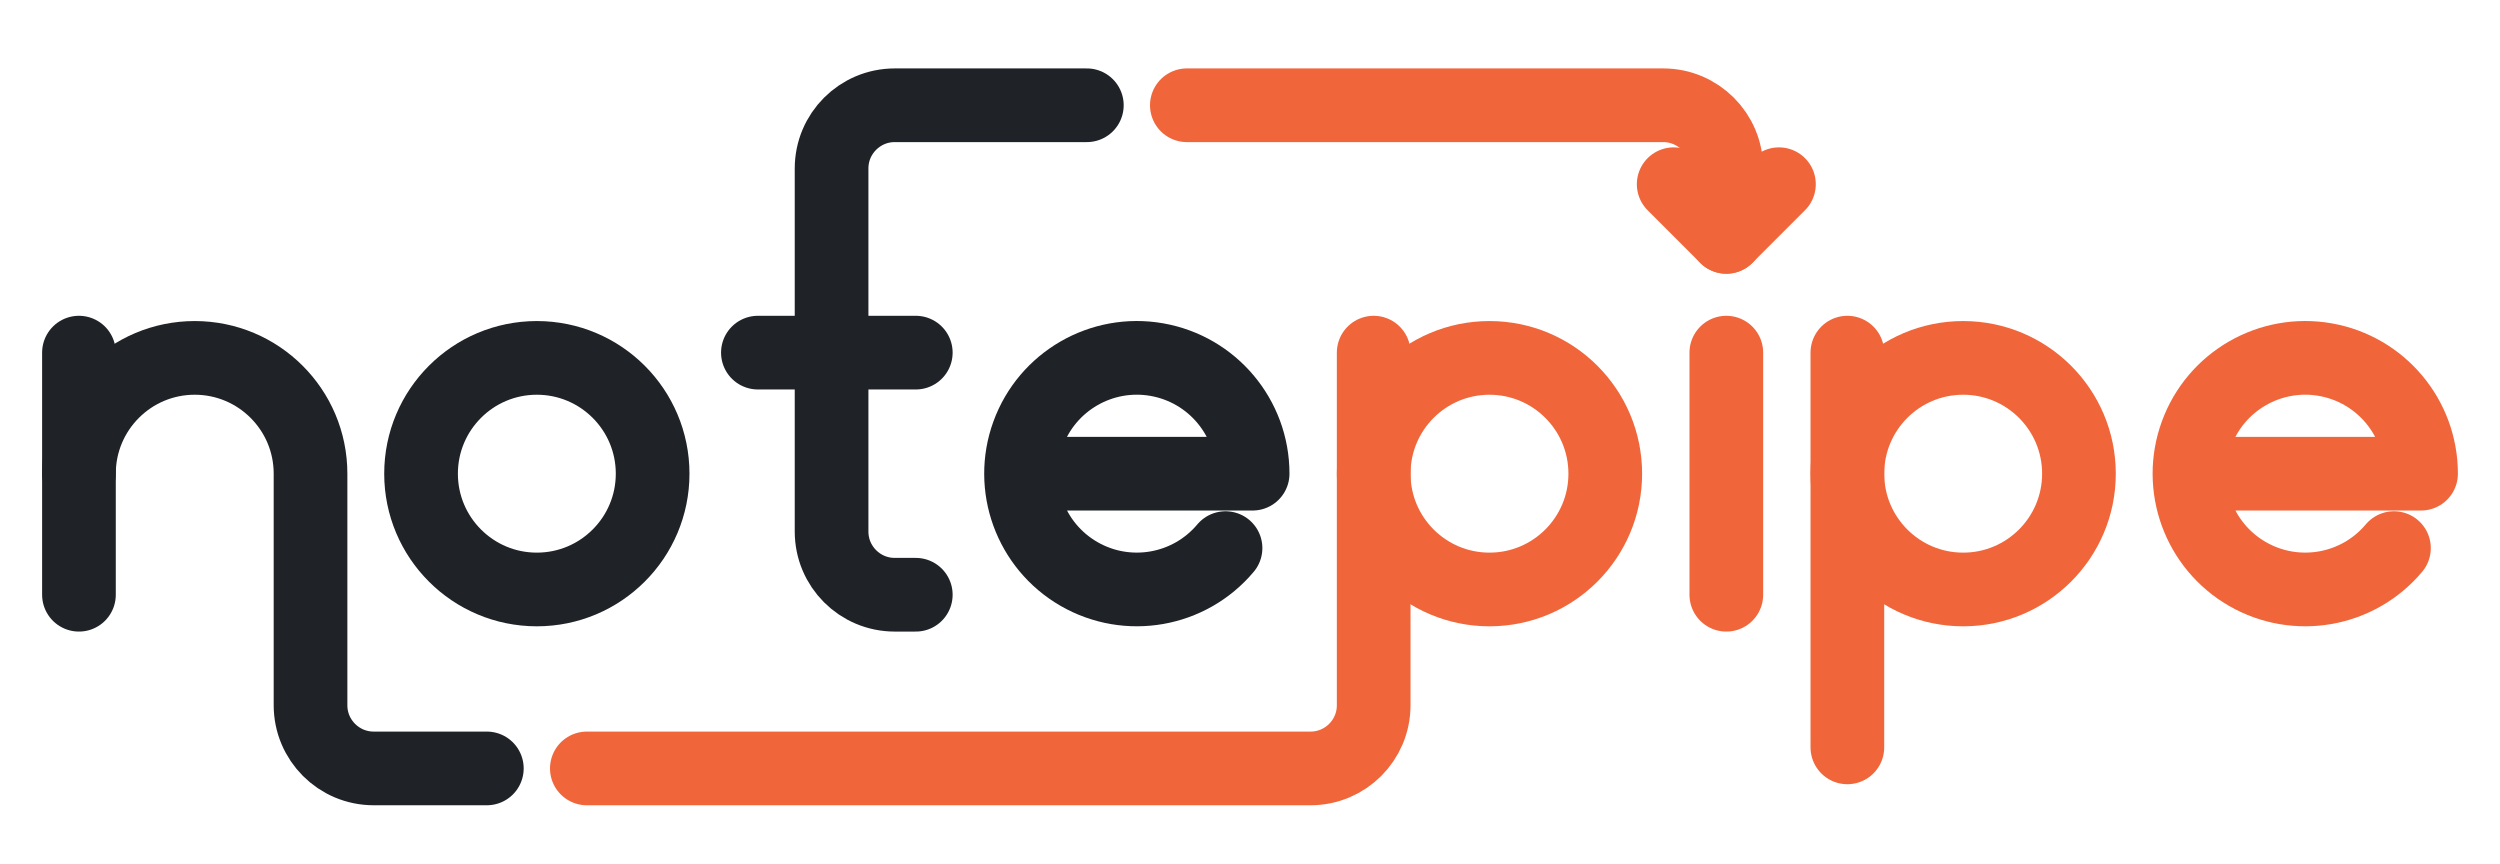
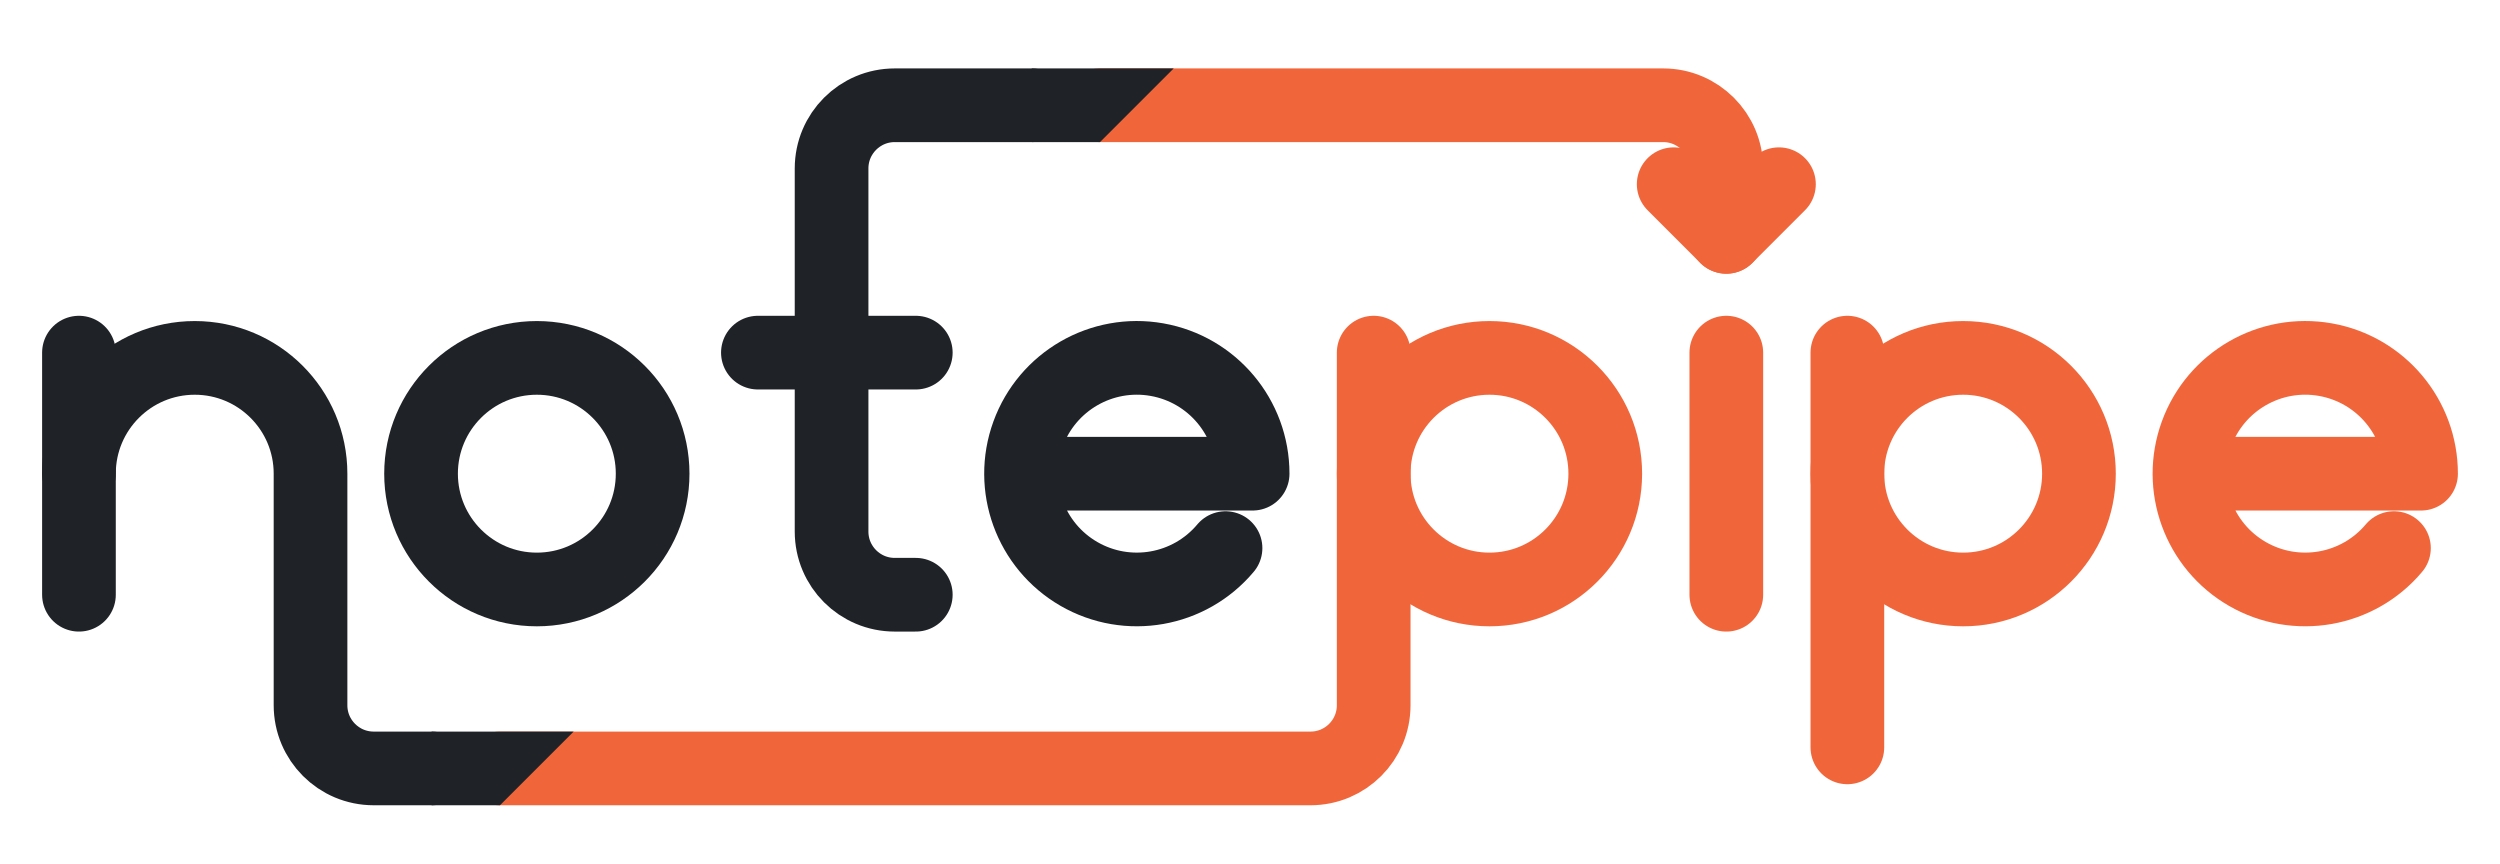
<svg xmlns="http://www.w3.org/2000/svg" width="475" height="164" viewBox="0 0 475 164" role="img" aria-label="notepipe">
  <g fill="none" stroke-width="14" stroke-linecap="round" stroke-linejoin="round">
-     <g stroke="#1f2328">
-       <path d="M15.0 67.0V113.0" />
-       <path d="M80.0 90.0A22 22 0 1 1 124.0 90.0A22 22 0 1 1 80.0 90.0" />
-       <path d="M144.0 67.0H174.0" />
-       <path d="M194.0 90.0H238.0A22 22 0 1 0 232.85 104.14" />
-       <path d="M174.0 113.0H170.0A12 12 0 0 1 158.0 101.0V32A12 12 0 0 1 170.0 20H206.5" />
-       <path d="M15.0 90.0A22 22 0 0 1 59.0 90.0V134A12 12 0 0 0 71.0 146H92.5" />
-     </g>
    <g stroke="#f0663a">
-       <path d="M225.5 20H316.0A12 12 0 0 1 328.0 32V45" />
+       <path d="M209.0 20H316.0A12 12 0 0 1 328.0 32V45" />
+       <path d="M95.0 146H249.0A12 12 0 0 0 261.0 134V67.0" />
      <path d="M318.0 35L328.0 45L338.0 35" />
      <path d="M261.0 90.0A22 22 0 1 1 305.0 90.0A22 22 0 1 1 261.0 90.0" />
      <path d="M328.0 67.0V113.0" />
      <path d="M351.0 67.0V142" />
      <path d="M351.0 90.0A22 22 0 1 1 395.0 90.0A22 22 0 1 1 351.0 90.0" />
      <path d="M416.0 90.0H460.0A22 22 0 1 0 454.85 104.14" />
-       <path d="M111.5 146H249.0A12 12 0 0 0 261.0 134V67.0" />
    </g>
+     <g stroke="#1f2328">
+       <path d="M15.0 67.0V113.0" />
+       <path d="M80.0 90.0A22 22 0 1 1 124.0 90.0A22 22 0 1 1 80.0 90.0" />
+       <path d="M144.0 67.0H174.0" />
+       <path d="M194.0 90.0H238.0A22 22 0 1 0 232.85 104.14" />
+       <path d="M15.0 90.0A22 22 0 0 1 59.0 90.0V134A12 12 0 0 0 71.0 146H82.0" />
+       <path d="M174.0 113.0H170.0A12 12 0 0 1 158.0 101.0V32A12 12 0 0 1 170.0 20H196.0" />
+     </g>
+     <path d="M82.0 139.0H109.0L95.0 153.0H82.0Z" fill="#1f2328" stroke="none" />
+     <path d="M196.0 13.0H223.0L209.0 27.0H196.0Z" fill="#1f2328" stroke="none" />
  </g>
</svg>
